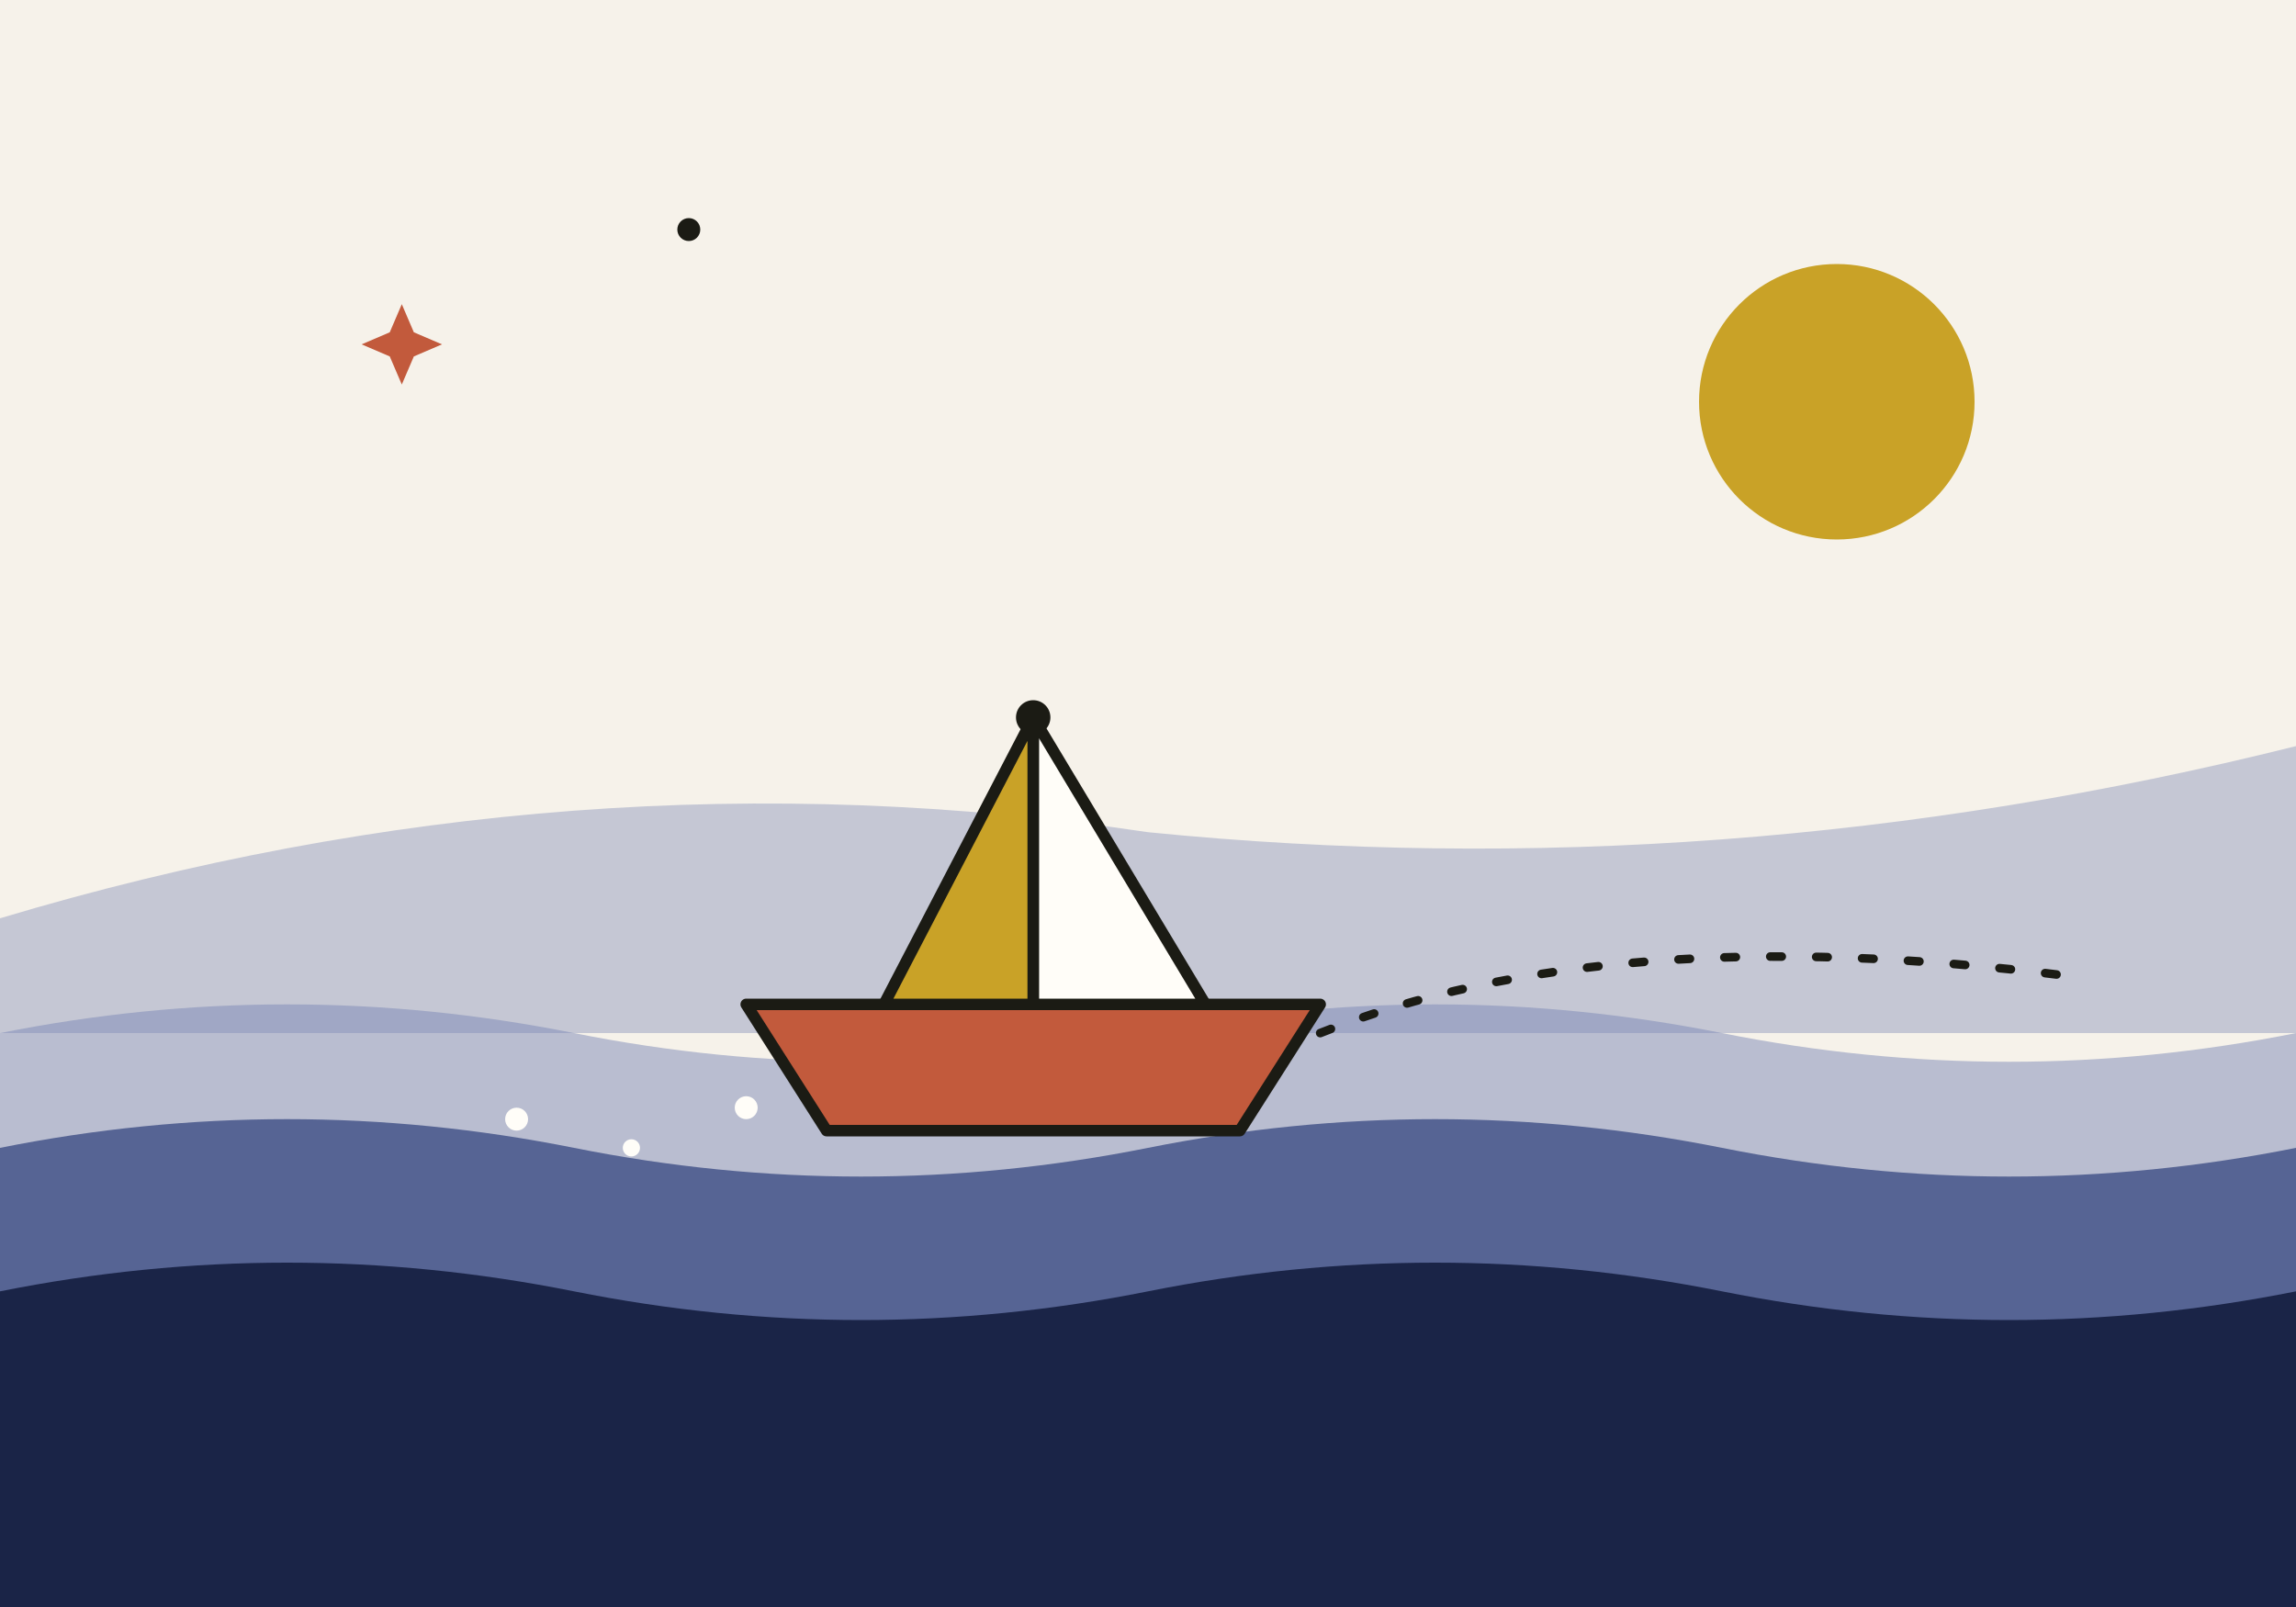
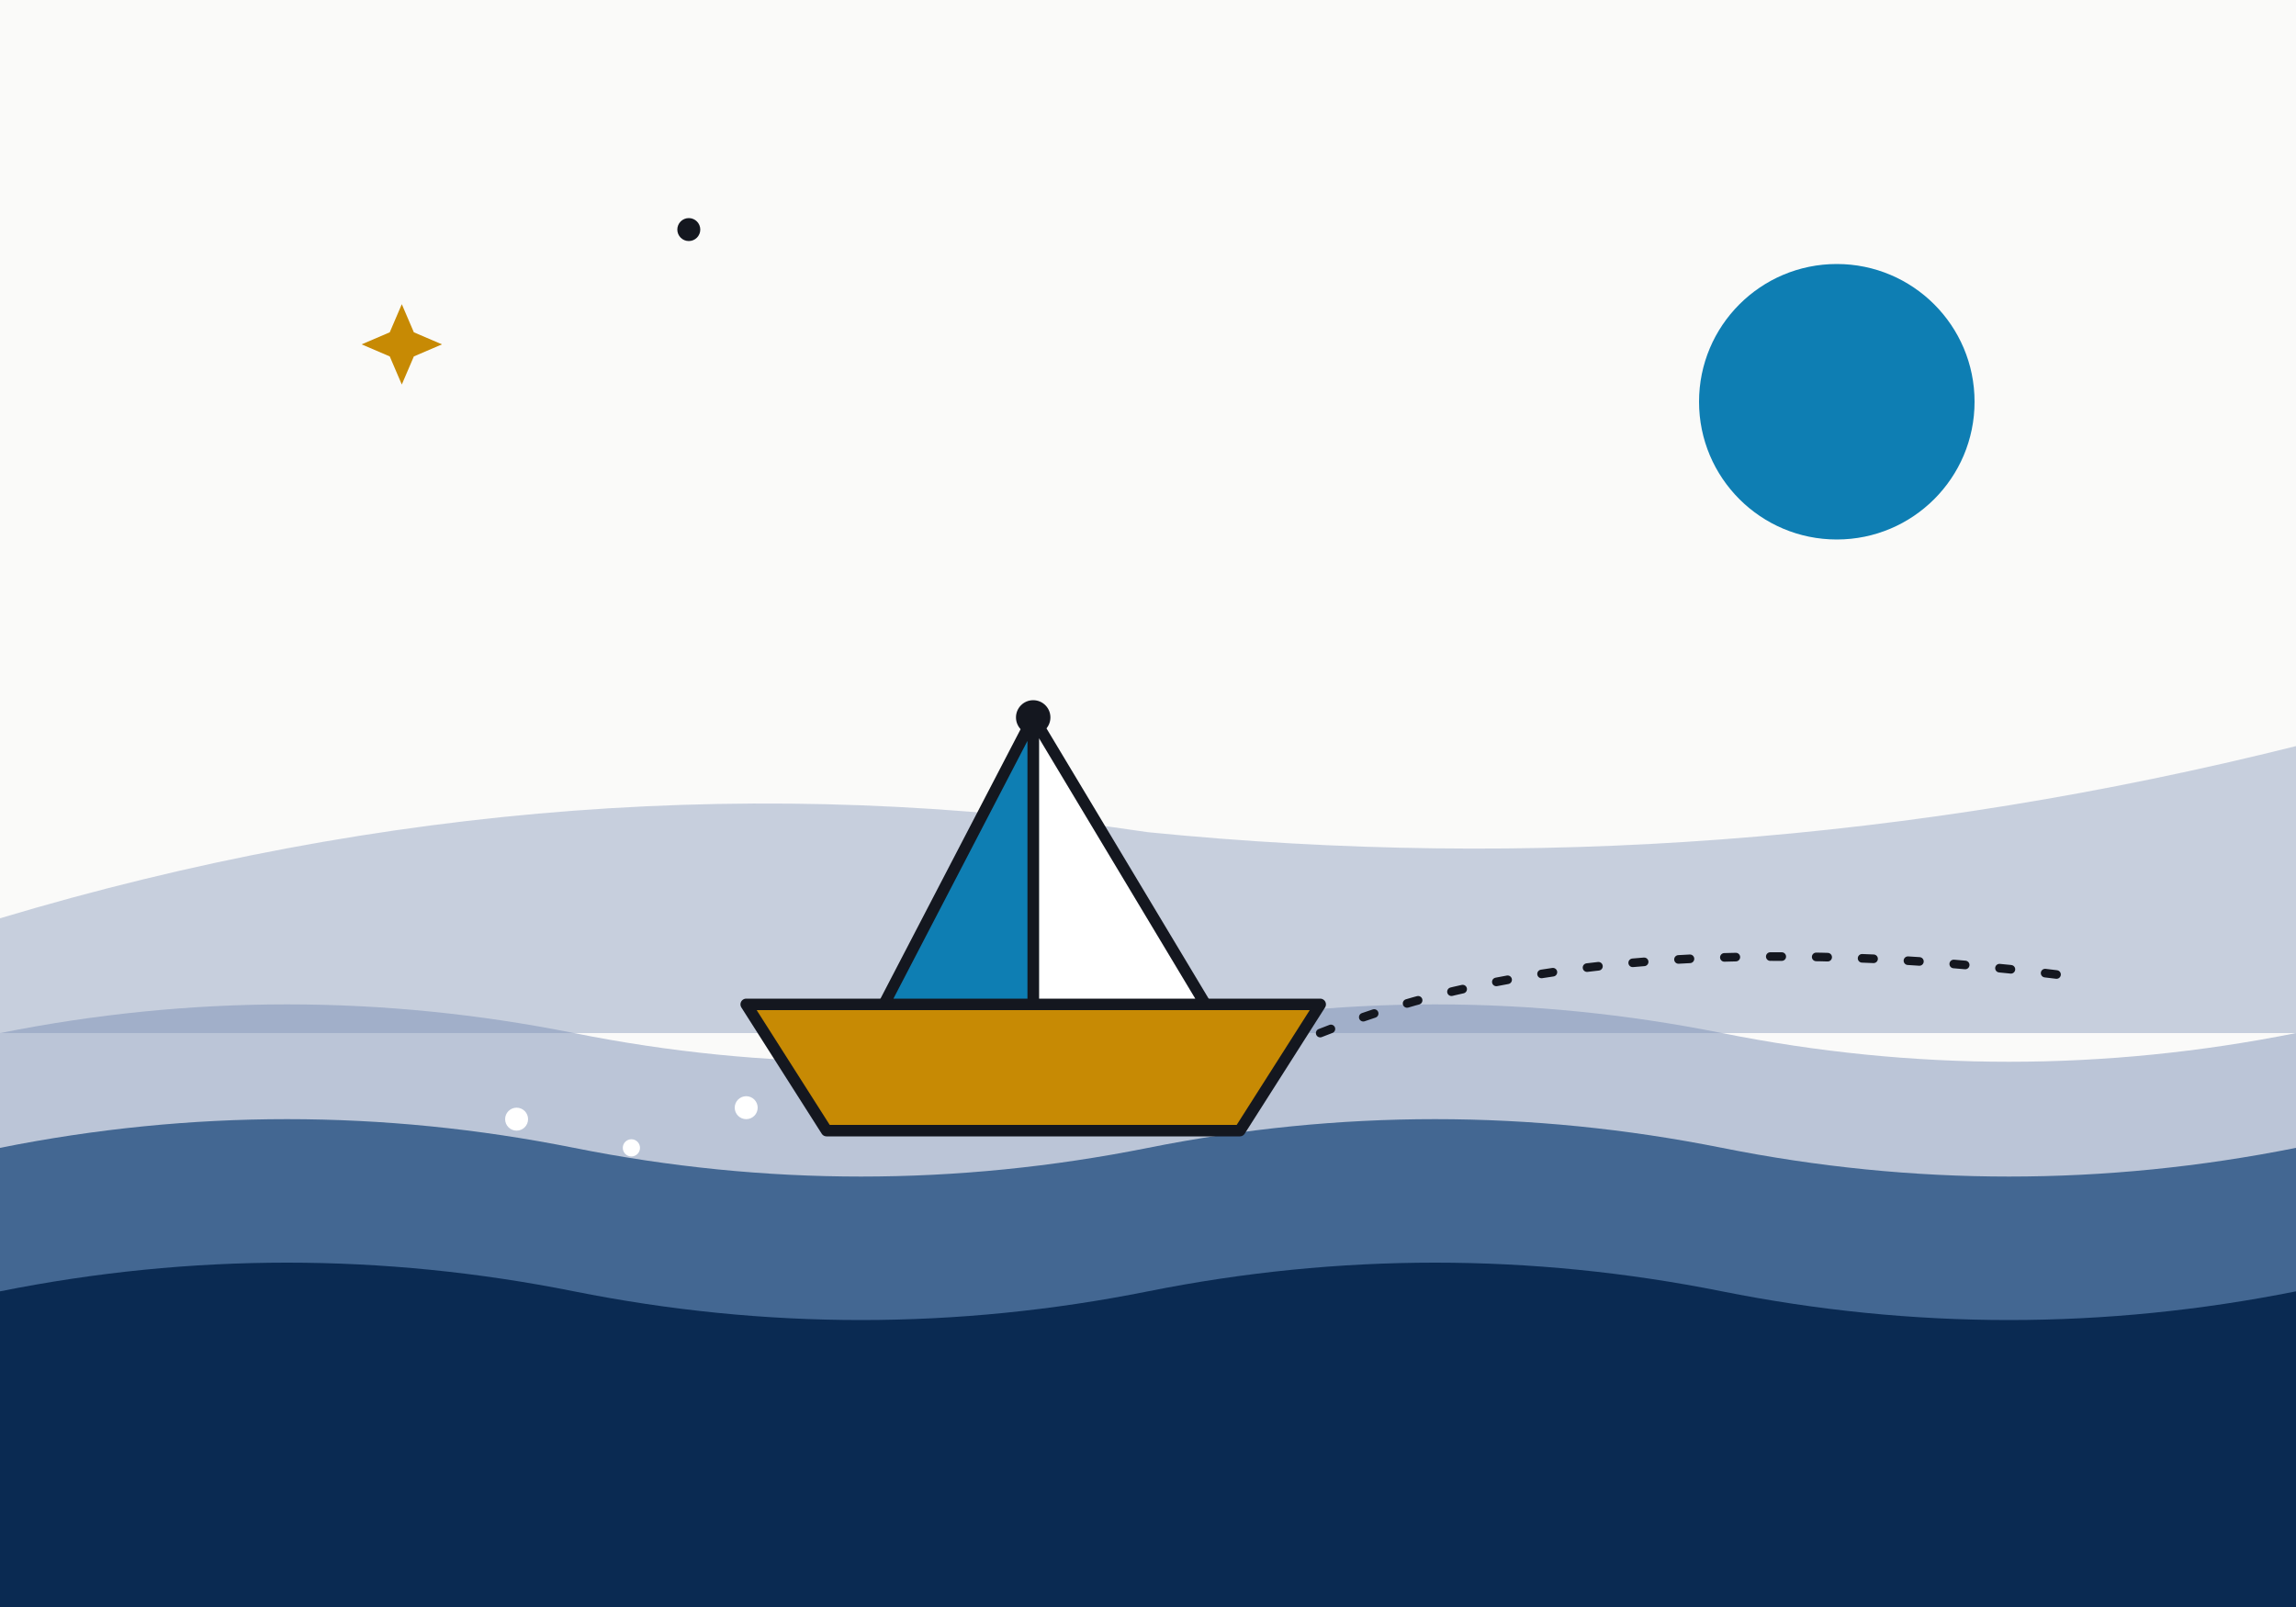
<svg xmlns="http://www.w3.org/2000/svg" viewBox="0 0 400 280" width="400" height="280">
-   <rect width="400" height="280" fill="#F6F2EA" />
-   <circle cx="320" cy="70" r="24" fill="#C9A227" />
-   <path d="M70 53 L72.1 57.9 L77 60 L72.1 62.1 L70 67 L67.9 62.1 L63 60 L67.9 57.9 Z" fill="#C25A3C" />
-   <circle cx="120" cy="40" r="2" fill="#1B1B14" />
-   <path d="M0 160 Q 100 130 200 145 Q 300 155 400 130 L400 180 L0 180 Z" fill="#7B88B5" opacity="0.4" />
-   <path d="M0 180 Q 50 170 100 180 T 200 180 T 300 180 T 400 180 L400 280 L0 280 Z" fill="#7B88B5" opacity="0.5" />
-   <path d="M0 200 Q 50 190 100 200 T 200 200 T 300 200 T 400 200 L400 280 L0 280 Z" fill="#2C3E7A" opacity="0.7" />
-   <path d="M0 225 Q 50 215 100 225 T 200 225 T 300 225 T 400 225 L400 280 L0 280 Z" fill="#1A2447" />
+   <rect width="400" height="280" fill="#FAFAF9" />
+   <circle cx="320" cy="70" r="24" fill="#0E7EB3" />
+   <path d="M70 53 L72.1 57.9 L77 60 L72.1 62.1 L70 67 L67.9 62.1 L63 60 L67.9 57.9 Z" fill="#C78A04" />
+   <circle cx="120" cy="40" r="2" fill="#14171F" />
+   <path d="M0 160 Q 100 130 200 145 Q 300 155 400 130 L400 180 L0 180 Z" fill="#7B8FB5" opacity="0.4" />
+   <path d="M0 180 Q 50 170 100 180 T 200 180 T 300 180 T 400 180 L400 280 L0 280 Z" fill="#7B8FB5" opacity="0.5" />
+   <path d="M0 200 Q 50 190 100 200 T 200 200 T 300 200 T 400 200 L400 280 L0 280 Z" fill="#0F3F75" opacity="0.7" />
+   <path d="M0 225 Q 50 215 100 225 T 200 225 T 300 225 T 400 225 L400 280 L0 280 Z" fill="#0A2A52" />
  <g transform="translate(180 175)">
-     <path d="M-50 0 L50 0 L36 22 L-36 22 Z" fill="#C25A3C" stroke="#1B1B14" stroke-width="2" stroke-linejoin="round" />
-     <line x1="-50" y1="0" x2="50" y2="0" stroke="#1B1B14" stroke-width="1.5" />
-     <path d="M0 -50 L0 0 L30 0 Z" fill="#FFFDF8" stroke="#1B1B14" stroke-width="2" stroke-linejoin="round" />
-     <path d="M0 -50 L0 0 L-26 0 Z" fill="#C9A227" stroke="#1B1B14" stroke-width="2" stroke-linejoin="round" />
-     <circle cx="0" cy="-50" r="3" fill="#1B1B14" />
+     <path d="M-50 0 L50 0 L36 22 L-36 22 Z" fill="#C78A04" stroke="#14171F" stroke-width="2" stroke-linejoin="round" />
+     <line x1="-50" y1="0" x2="50" y2="0" stroke="#14171F" stroke-width="1.5" />
+     <path d="M0 -50 L0 0 L30 0 Z" fill="#FFFFFF" stroke="#14171F" stroke-width="2" stroke-linejoin="round" />
+     <path d="M0 -50 L0 0 L-26 0 Z" fill="#0E7EB3" stroke="#14171F" stroke-width="2" stroke-linejoin="round" />
+     <circle cx="0" cy="-50" r="3" fill="#14171F" />
  </g>
-   <circle cx="90" cy="195" r="2" fill="#FFFDF8" />
-   <circle cx="110" cy="200" r="1.5" fill="#FFFDF8" />
-   <circle cx="130" cy="193" r="2" fill="#FFFDF8" />
-   <path d="M230 180 Q 280 160 360 170" fill="none" stroke="#1B1B14" stroke-width="1.5" stroke-linecap="round" stroke-dasharray="2 6" />
+   <circle cx="90" cy="195" r="2" fill="#FFFFFF" />
+   <circle cx="110" cy="200" r="1.5" fill="#FFFFFF" />
+   <circle cx="130" cy="193" r="2" fill="#FFFFFF" />
+   <path d="M230 180 Q 280 160 360 170" fill="none" stroke="#14171F" stroke-width="1.5" stroke-linecap="round" stroke-dasharray="2 6" />
</svg>
